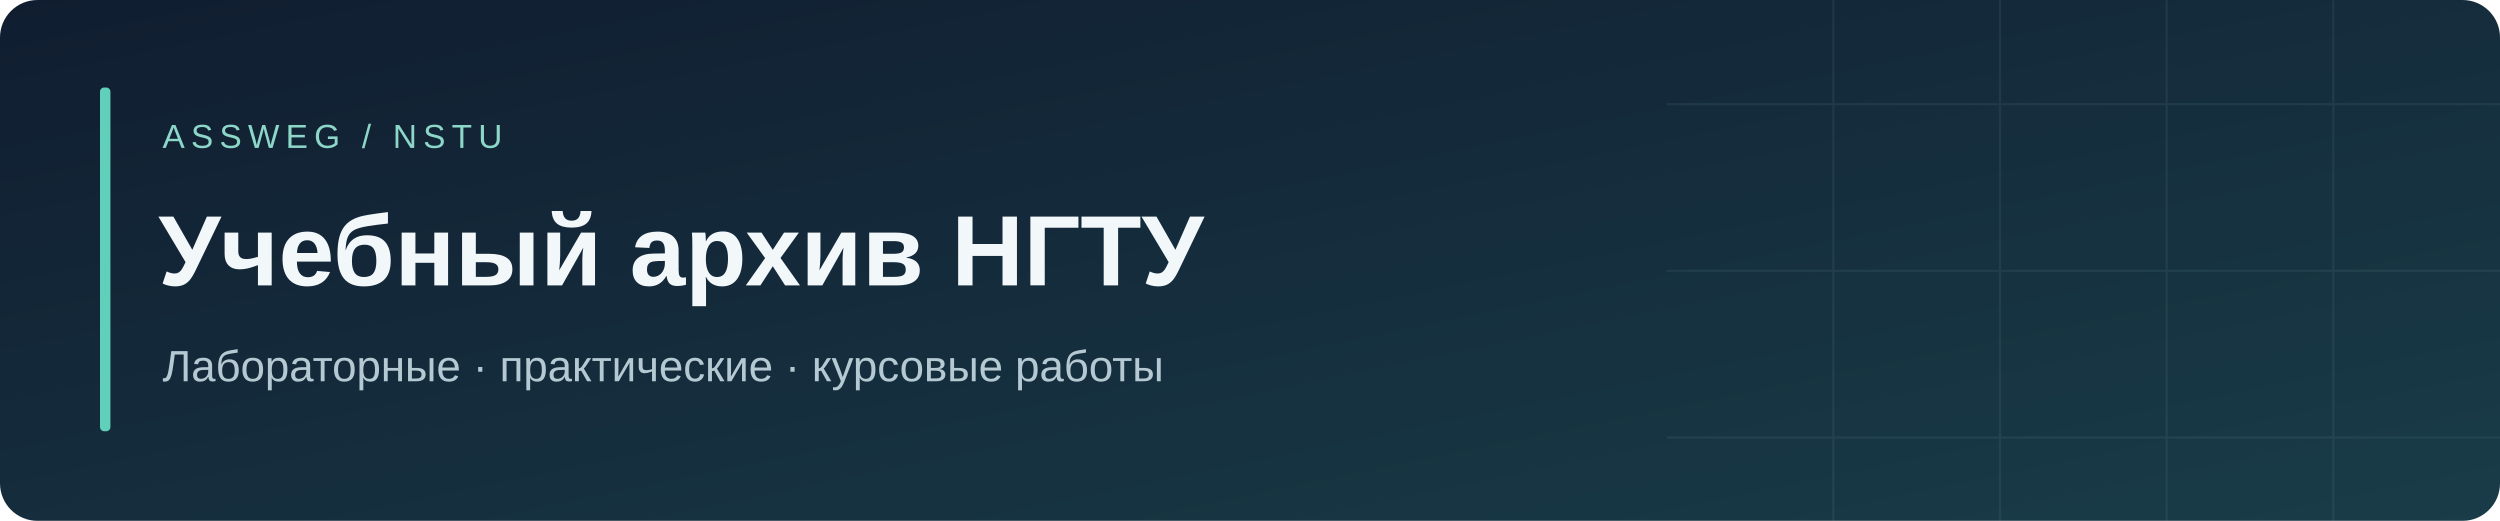
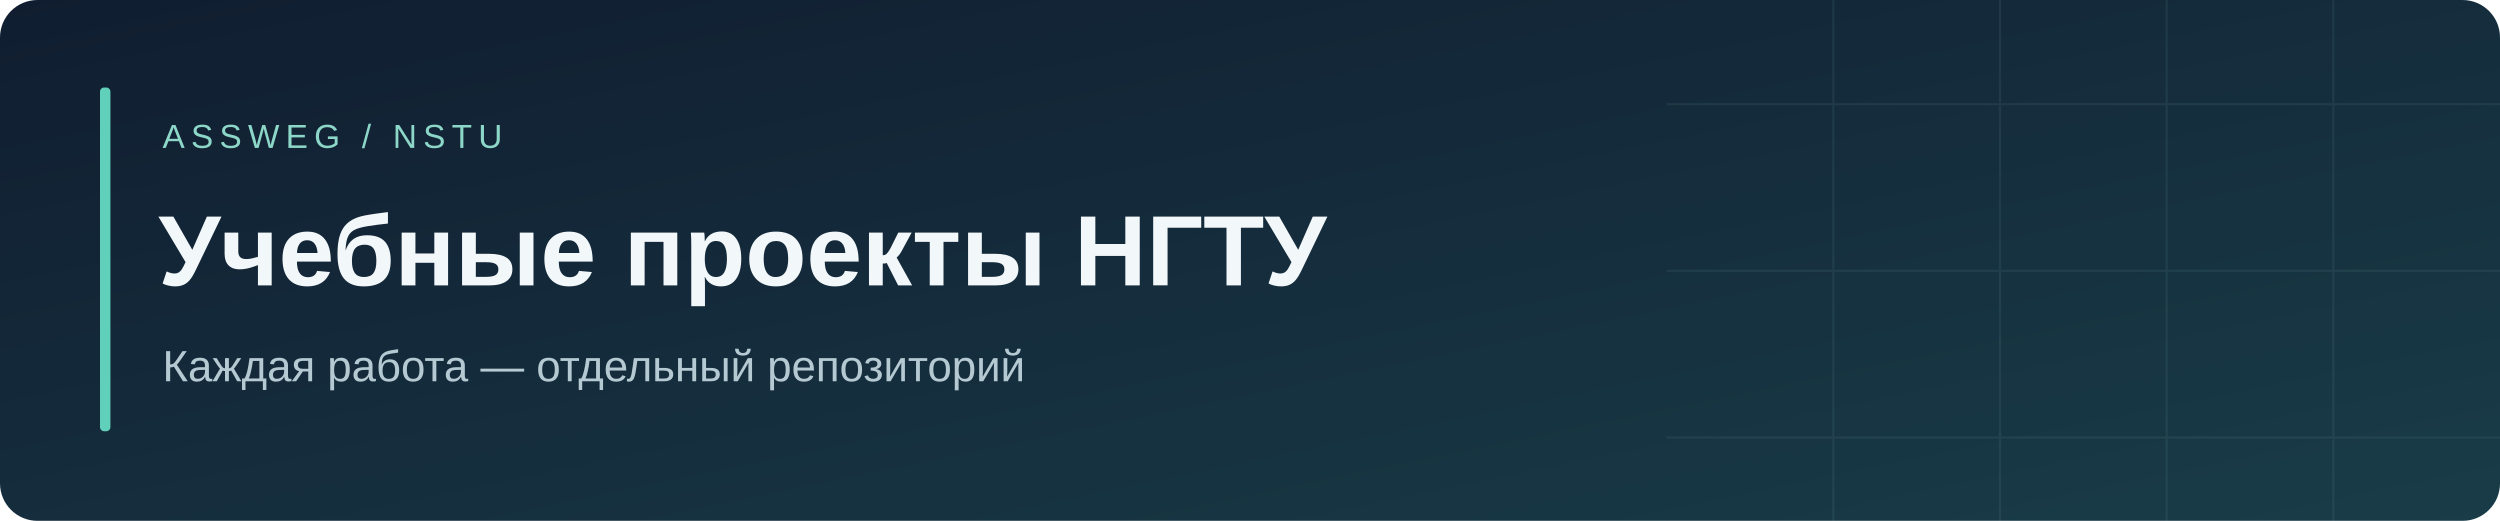
- <svg xmlns="http://www.w3.org/2000/svg" width="1200" height="250" viewBox="0 0 1200 250" role="img" aria-label="Учебный архив НГТУ">
+ <svg xmlns="http://www.w3.org/2000/svg" width="1200" height="250" viewBox="0 0 1200 250" role="img" aria-label="Учебные проекты НГТУ">
  <defs>
    <linearGradient id="bg" x2="1" y2="1">
      <stop stop-color="#101d30" />
      <stop offset="1" stop-color="#193c48" />
    </linearGradient>
  </defs>
  <rect width="1200" height="250" rx="18" fill="url(#bg)" />
  <path d="M880 0v250M960 0v250M1040 0v250M1120 0v250M800 50h400M800 130h400M800 210h400" stroke="#89b6bd" stroke-opacity=".1" />
  <rect x="48" y="42" width="5" height="165" rx="2" fill="#61d0ba" />
  <g font-family="-apple-system,BlinkMacSystemFont,Segoe UI,Arial,sans-serif">
    <text x="78" y="71" font-size="16" letter-spacing="3" fill="#8dd7c9">ASSWEG / NSTU</text>
-     <text x="76" y="137" font-size="48" font-weight="700" fill="#f2f7fa">Учебный архив НГТУ</text>
-     <text x="78" y="183" font-size="21" fill="#b5c9d2">Лабораторные · практические · курсовые работы</text>
+     <text x="76" y="137" font-size="48" font-weight="700" fill="#f2f7fa">Учебные проекты НГТУ</text>
+     <text x="78" y="183" font-size="21" fill="#b5c9d2">Каждая работа — отдельный репозиторий</text>
  </g>
</svg>
